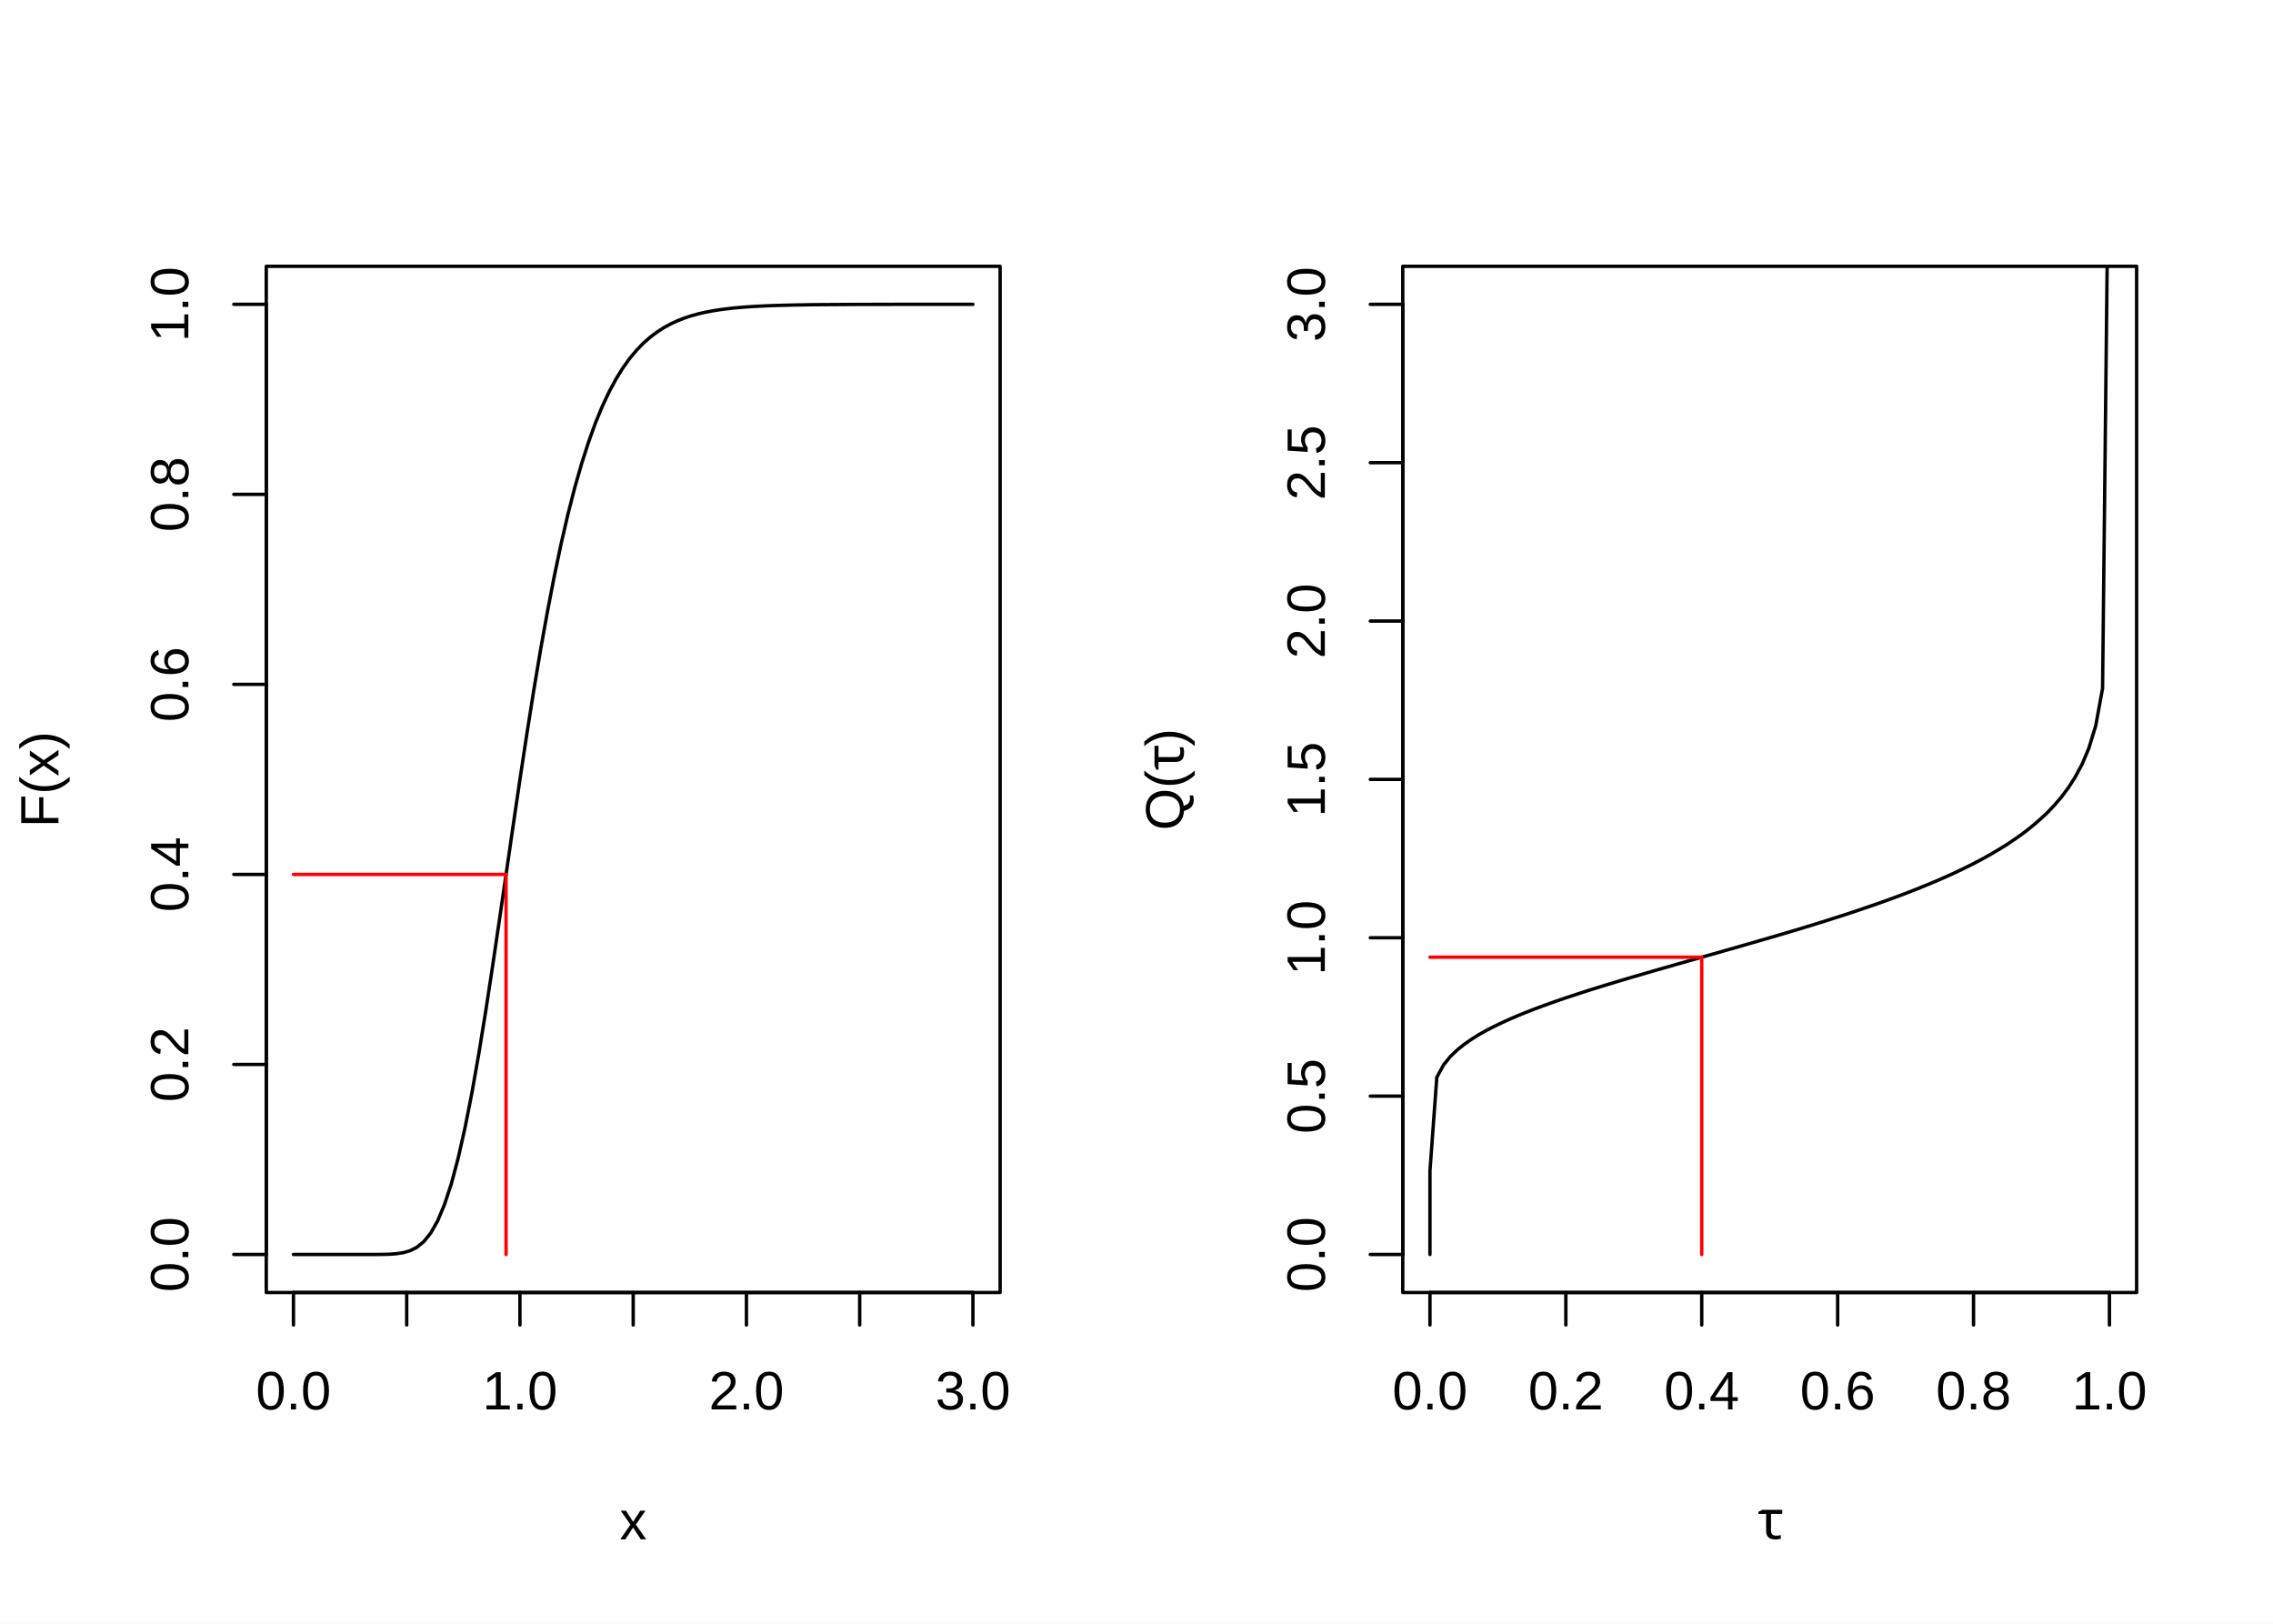
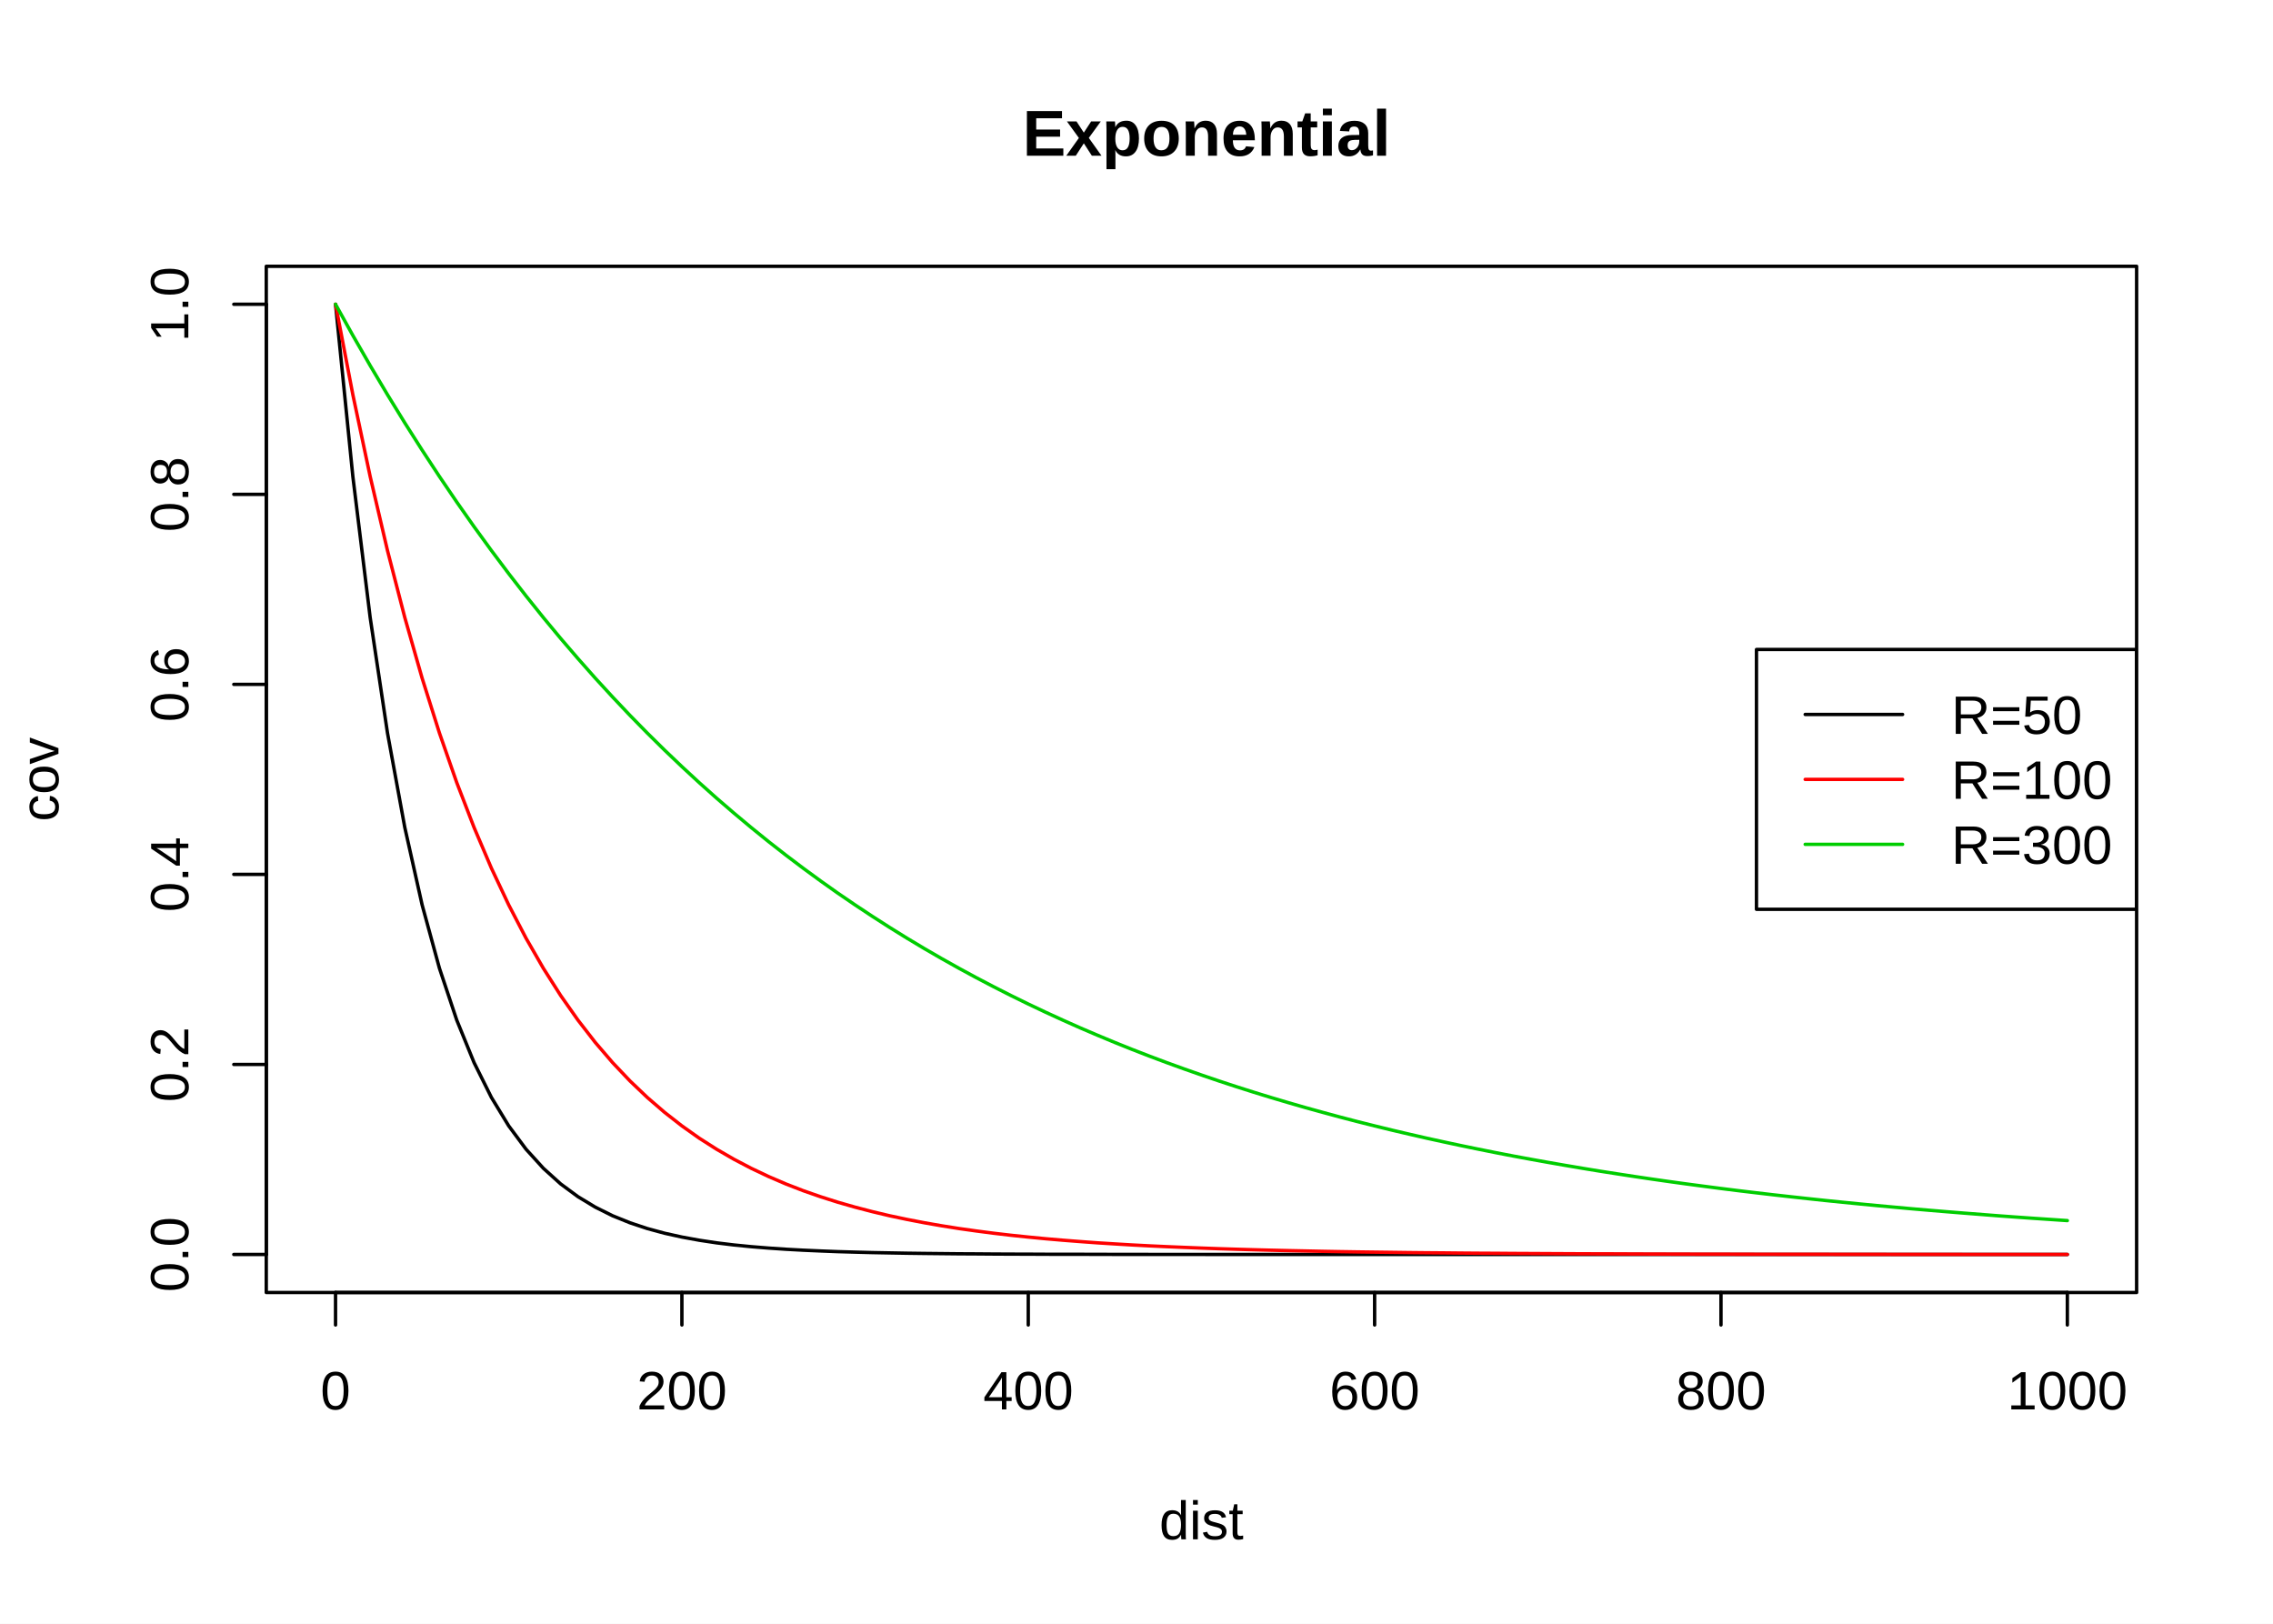
<svg xmlns="http://www.w3.org/2000/svg" viewBox="0 0 504.00 360.00">
  <defs>
    <style type="text/css">
    line, polyline, path, rect, circle {
      fill: none;
      stroke: #000000;
      stroke-linecap: round;
      stroke-linejoin: round;
      stroke-miterlimit: 10.00;
    }
  </style>
  </defs>
  <rect width="100%" height="100%" style="stroke: none; fill: #FFFFFF;" />
  <defs>
-     <clipPath id="cpNTkuMDR8MjIxLjc2fDI4Ni41Nnw1OS4wNA==">
-       <rect x="59.04" y="59.04" width="162.72" height="227.52" />
+     <clipPath id="cpNTkuMDR8NDczLjc2fDI4Ni41Nnw1OS4wNA==">
+       <rect x="59.04" y="59.04" width="414.72" height="227.52" />
    </clipPath>
  </defs>
-   <polyline points="65.07,278.13 66.59,278.13 68.11,278.13 69.63,278.13 71.15,278.13 72.68,278.13 74.20,278.13 75.72,278.13 77.24,278.13 78.76,278.13 80.29,278.13 81.81,278.13 83.33,278.13 84.85,278.11 86.37,278.07 87.89,277.96 89.42,277.73 90.94,277.29 92.46,276.52 93.98,275.27 95.50,273.38 97.03,270.70 98.55,267.09 100.07,262.47 101.59,256.78 103.11,250.03 104.64,242.29 106.16,233.67 107.68,224.30 109.20,214.38 110.72,204.08 112.25,193.60 113.77,183.12 115.29,172.80 116.81,162.79 118.33,153.20 119.85,144.13 121.38,135.64 122.90,127.77 124.42,120.55 125.94,113.98 127.46,108.05 128.99,102.72 130.51,97.98 132.03,93.78 133.55,90.09 135.07,86.85 136.60,84.02 138.12,81.57 139.64,79.45 141.16,77.63 142.68,76.06 144.20,74.73 145.73,73.58 147.25,72.61 148.77,71.79 150.29,71.09 151.81,70.50 153.34,70.00 154.86,69.58 156.38,69.23 157.90,68.94 159.42,68.69 160.95,68.49 162.47,68.31 163.99,68.17 165.51,68.05 167.03,67.95 168.55,67.87 170.08,67.80 171.60,67.74 173.12,67.70 174.64,67.66 176.16,67.62 177.69,67.60 179.21,67.57 180.73,67.55 182.25,67.54 183.77,67.53 185.30,67.52 186.82,67.51 188.34,67.50 189.86,67.49 191.38,67.49 192.91,67.49 194.43,67.48 195.95,67.48 197.47,67.48 198.99,67.47 200.51,67.47 202.04,67.47 203.56,67.47 205.08,67.47 206.60,67.47 208.12,67.47 209.65,67.47 211.17,67.47 212.69,67.47 214.21,67.47 215.73,67.47 " style="stroke-width: 0.75;" clip-path="url(#cpNTkuMDR8MjIxLjc2fDI4Ni41Nnw1OS4wNA==)" />
+   <polyline points="74.40,67.47 78.24,105.65 82.08,136.92 85.92,162.52 89.76,183.47 93.60,200.63 97.44,214.68 101.28,226.18 105.12,235.60 108.96,243.31 112.80,249.62 116.64,254.79 120.48,259.02 124.32,262.49 128.16,265.32 132.00,267.64 135.84,269.55 139.68,271.10 143.52,272.38 147.36,273.42 151.20,274.27 155.04,274.97 158.88,275.55 162.72,276.02 166.56,276.40 170.40,276.71 174.24,276.97 178.08,277.18 181.92,277.35 185.76,277.50 189.60,277.61 193.44,277.71 197.28,277.78 201.12,277.85 204.96,277.90 208.80,277.94 212.64,277.98 216.48,278.00 220.32,278.03 224.16,278.05 228.00,278.06 231.84,278.08 235.68,278.09 239.52,278.09 243.36,278.10 247.20,278.11 251.04,278.11 254.88,278.12 258.72,278.12 262.56,278.12 266.40,278.12 270.24,278.13 274.08,278.13 277.92,278.13 281.76,278.13 285.60,278.13 289.44,278.13 293.28,278.13 297.12,278.13 300.96,278.13 304.80,278.13 308.64,278.13 312.48,278.13 316.32,278.13 320.16,278.13 324.00,278.13 327.84,278.13 331.68,278.13 335.52,278.13 339.36,278.13 343.20,278.13 347.04,278.13 350.88,278.13 354.72,278.13 358.56,278.13 362.40,278.13 366.24,278.13 370.08,278.13 373.92,278.13 377.76,278.13 381.60,278.13 385.44,278.13 389.28,278.13 393.12,278.13 396.96,278.13 400.80,278.13 404.64,278.13 408.48,278.13 412.32,278.13 416.16,278.13 420.00,278.13 423.84,278.13 427.68,278.13 431.52,278.13 435.36,278.13 439.20,278.13 443.04,278.13 446.88,278.13 450.72,278.13 454.56,278.13 458.40,278.13 " style="stroke-width: 0.75;" clip-path="url(#cpNTkuMDR8NDczLjc2fDI4Ni41Nnw1OS4wNA==)" />
  <defs>
    <clipPath id="cpMHw1MDR8MzYwfDA=">
      <rect x="0.00" y="0.00" width="504.00" height="360.00" />
    </clipPath>
  </defs>
-   <line x1="65.07" y1="286.56" x2="215.73" y2="286.56" style="stroke-width: 0.75;" clip-path="url(#cpMHw1MDR8MzYwfDA=)" />
-   <line x1="65.07" y1="286.56" x2="65.07" y2="293.76" style="stroke-width: 0.75;" clip-path="url(#cpMHw1MDR8MzYwfDA=)" />
-   <line x1="90.18" y1="286.56" x2="90.18" y2="293.76" style="stroke-width: 0.75;" clip-path="url(#cpMHw1MDR8MzYwfDA=)" />
-   <line x1="115.29" y1="286.56" x2="115.29" y2="293.76" style="stroke-width: 0.75;" clip-path="url(#cpMHw1MDR8MzYwfDA=)" />
-   <line x1="140.40" y1="286.56" x2="140.40" y2="293.76" style="stroke-width: 0.75;" clip-path="url(#cpMHw1MDR8MzYwfDA=)" />
-   <line x1="165.51" y1="286.56" x2="165.51" y2="293.76" style="stroke-width: 0.75;" clip-path="url(#cpMHw1MDR8MzYwfDA=)" />
-   <line x1="190.62" y1="286.56" x2="190.62" y2="293.76" style="stroke-width: 0.75;" clip-path="url(#cpMHw1MDR8MzYwfDA=)" />
-   <line x1="215.73" y1="286.56" x2="215.73" y2="293.76" style="stroke-width: 0.75;" clip-path="url(#cpMHw1MDR8MzYwfDA=)" />
+   <line x1="74.40" y1="286.56" x2="458.40" y2="286.56" style="stroke-width: 0.75;" clip-path="url(#cpMHw1MDR8MzYwfDA=)" />
+   <line x1="74.40" y1="286.56" x2="74.40" y2="293.76" style="stroke-width: 0.75;" clip-path="url(#cpMHw1MDR8MzYwfDA=)" />
+   <line x1="151.20" y1="286.56" x2="151.20" y2="293.76" style="stroke-width: 0.75;" clip-path="url(#cpMHw1MDR8MzYwfDA=)" />
+   <line x1="228.00" y1="286.56" x2="228.00" y2="293.76" style="stroke-width: 0.75;" clip-path="url(#cpMHw1MDR8MzYwfDA=)" />
+   <line x1="304.80" y1="286.56" x2="304.80" y2="293.76" style="stroke-width: 0.75;" clip-path="url(#cpMHw1MDR8MzYwfDA=)" />
+   <line x1="381.60" y1="286.56" x2="381.60" y2="293.76" style="stroke-width: 0.75;" clip-path="url(#cpMHw1MDR8MzYwfDA=)" />
+   <line x1="458.40" y1="286.56" x2="458.40" y2="293.76" style="stroke-width: 0.75;" clip-path="url(#cpMHw1MDR8MzYwfDA=)" />
  <g clip-path="url(#cpMHw1MDR8MzYwfDA=)">
-     <text x="56.73" y="312.48" style="font-size: 12.00px; font-family: Arial;" textLength="16.68px" lengthAdjust="spacingAndGlyphs">0.0</text>
+     <text x="71.06" y="312.48" style="font-size: 12.00px; font-family: Arial;" textLength="6.67px" lengthAdjust="spacingAndGlyphs">0</text>
  </g>
  <g clip-path="url(#cpMHw1MDR8MzYwfDA=)">
-     <text x="106.95" y="312.48" style="font-size: 12.00px; font-family: Arial;" textLength="16.68px" lengthAdjust="spacingAndGlyphs">1.0</text>
+     <text x="141.19" y="312.48" style="font-size: 12.00px; font-family: Arial;" textLength="20.02px" lengthAdjust="spacingAndGlyphs">200</text>
  </g>
  <g clip-path="url(#cpMHw1MDR8MzYwfDA=)">
-     <text x="157.17" y="312.48" style="font-size: 12.00px; font-family: Arial;" textLength="16.68px" lengthAdjust="spacingAndGlyphs">2.0</text>
+     <text x="217.99" y="312.48" style="font-size: 12.00px; font-family: Arial;" textLength="20.02px" lengthAdjust="spacingAndGlyphs">400</text>
  </g>
  <g clip-path="url(#cpMHw1MDR8MzYwfDA=)">
-     <text x="207.39" y="312.48" style="font-size: 12.00px; font-family: Arial;" textLength="16.68px" lengthAdjust="spacingAndGlyphs">3.0</text>
+     <text x="294.79" y="312.48" style="font-size: 12.00px; font-family: Arial;" textLength="20.02px" lengthAdjust="spacingAndGlyphs">600</text>
  </g>
-   <line x1="59.04" y1="278.13" x2="59.04" y2="67.47" style="stroke-width: 0.75;" clip-path="url(#cpMHw1MDR8MzYwfDA=)" />
+   <g clip-path="url(#cpMHw1MDR8MzYwfDA=)">
+     <text x="371.59" y="312.48" style="font-size: 12.00px; font-family: Arial;" textLength="20.02px" lengthAdjust="spacingAndGlyphs">800</text>
+   </g>
+   <g clip-path="url(#cpMHw1MDR8MzYwfDA=)">
+     <text x="445.05" y="312.48" style="font-size: 12.00px; font-family: Arial;" textLength="26.70px" lengthAdjust="spacingAndGlyphs">1000</text>
+   </g>
+   <line x1="59.04" y1="278.13" x2="59.04" y2="67.46" style="stroke-width: 0.75;" clip-path="url(#cpMHw1MDR8MzYwfDA=)" />
  <line x1="59.04" y1="278.13" x2="51.84" y2="278.13" style="stroke-width: 0.75;" clip-path="url(#cpMHw1MDR8MzYwfDA=)" />
  <line x1="59.04" y1="236.00" x2="51.84" y2="236.00" style="stroke-width: 0.75;" clip-path="url(#cpMHw1MDR8MzYwfDA=)" />
-   <line x1="59.04" y1="193.87" x2="51.84" y2="193.87" style="stroke-width: 0.75;" clip-path="url(#cpMHw1MDR8MzYwfDA=)" />
+   <line x1="59.04" y1="193.86" x2="51.84" y2="193.86" style="stroke-width: 0.75;" clip-path="url(#cpMHw1MDR8MzYwfDA=)" />
  <line x1="59.04" y1="151.73" x2="51.84" y2="151.73" style="stroke-width: 0.75;" clip-path="url(#cpMHw1MDR8MzYwfDA=)" />
  <line x1="59.04" y1="109.60" x2="51.84" y2="109.60" style="stroke-width: 0.75;" clip-path="url(#cpMHw1MDR8MzYwfDA=)" />
-   <line x1="59.04" y1="67.47" x2="51.84" y2="67.47" style="stroke-width: 0.75;" clip-path="url(#cpMHw1MDR8MzYwfDA=)" />
+   <line x1="59.04" y1="67.46" x2="51.84" y2="67.46" style="stroke-width: 0.75;" clip-path="url(#cpMHw1MDR8MzYwfDA=)" />
  <g clip-path="url(#cpMHw1MDR8MzYwfDA=)">
    <text transform="translate(41.76,286.47) rotate(-90)" style="font-size: 12.00px; font-family: Arial;" textLength="16.68px" lengthAdjust="spacingAndGlyphs">0.0</text>
  </g>
  <g clip-path="url(#cpMHw1MDR8MzYwfDA=)">
    <text transform="translate(41.76,244.34) rotate(-90)" style="font-size: 12.00px; font-family: Arial;" textLength="16.68px" lengthAdjust="spacingAndGlyphs">0.2</text>
  </g>
  <g clip-path="url(#cpMHw1MDR8MzYwfDA=)">
    <text transform="translate(41.76,202.21) rotate(-90)" style="font-size: 12.00px; font-family: Arial;" textLength="16.68px" lengthAdjust="spacingAndGlyphs">0.4</text>
  </g>
  <g clip-path="url(#cpMHw1MDR8MzYwfDA=)">
    <text transform="translate(41.76,160.07) rotate(-90)" style="font-size: 12.00px; font-family: Arial;" textLength="16.68px" lengthAdjust="spacingAndGlyphs">0.6</text>
  </g>
  <g clip-path="url(#cpMHw1MDR8MzYwfDA=)">
    <text transform="translate(41.76,117.94) rotate(-90)" style="font-size: 12.00px; font-family: Arial;" textLength="16.68px" lengthAdjust="spacingAndGlyphs">0.8</text>
  </g>
  <g clip-path="url(#cpMHw1MDR8MzYwfDA=)">
-     <text transform="translate(41.76,75.81) rotate(-90)" style="font-size: 12.00px; font-family: Arial;" textLength="16.68px" lengthAdjust="spacingAndGlyphs">1.0</text>
+     <text transform="translate(41.76,75.80) rotate(-90)" style="font-size: 12.00px; font-family: Arial;" textLength="16.68px" lengthAdjust="spacingAndGlyphs">1.0</text>
  </g>
-   <polyline points="59.04,286.56 221.76,286.56 221.76,59.04 59.04,59.04 59.04,286.56 " style="stroke-width: 0.75;" clip-path="url(#cpMHw1MDR8MzYwfDA=)" />
+   <polyline points="59.04,286.56 473.76,286.56 473.76,59.04 59.04,59.04 59.04,286.56 " style="stroke-width: 0.75;" clip-path="url(#cpMHw1MDR8MzYwfDA=)" />
+   <g clip-path="url(#cpMHw1MDR8MzYwfDA=)">
+     <text x="226.73" y="34.53" style="font-size: 14.40px; font-weight: bold; font-family: Arial;" textLength="79.34px" lengthAdjust="spacingAndGlyphs">Exponential</text>
+   </g>
+   <g clip-path="url(#cpMHw1MDR8MzYwfDA=)">
+     <text x="257.06" y="341.28" style="font-size: 12.00px; font-family: Arial;" textLength="18.67px" lengthAdjust="spacingAndGlyphs">dist</text>
+   </g>
+   <g clip-path="url(#cpMHw1MDR8MzYwfDA=)">
+     <text transform="translate(12.96,182.14) rotate(-90)" style="font-size: 12.00px; font-family: Arial;" textLength="18.67px" lengthAdjust="spacingAndGlyphs">cov</text>
+   </g>
  <defs>
-     <clipPath id="cpMHwyNTJ8MzYwfDA=">
-       <rect x="0.00" y="0.00" width="252.00" height="360.00" />
+     <clipPath id="cpNTkuMDR8NDczLjc2fDI4Ni41Nnw1OS4wNA==">
+       <rect x="59.04" y="59.04" width="414.72" height="227.52" />
    </clipPath>
  </defs>
-   <g clip-path="url(#cpMHwyNTJ8MzYwfDA=)">
-     <text x="137.40" y="341.28" style="font-size: 12.00px; font-family: Arial;" textLength="6.00px" lengthAdjust="spacingAndGlyphs">x</text>
+   <polyline points="74.40,67.46 78.24,87.51 82.08,105.65 85.92,122.07 89.76,136.92 93.60,150.36 97.44,162.52 101.28,173.52 105.12,183.47 108.96,192.48 112.80,200.63 116.64,208.01 120.48,214.68 124.32,220.72 128.16,226.18 132.00,231.13 135.84,235.60 139.68,239.65 143.52,243.31 147.36,246.62 151.20,249.62 155.04,252.34 158.88,254.79 162.72,257.01 166.56,259.02 170.40,260.84 174.24,262.49 178.08,263.98 181.92,265.32 185.76,266.54 189.60,267.64 193.44,268.64 197.28,269.55 201.12,270.36 204.96,271.10 208.80,271.77 212.64,272.38 216.48,272.92 220.32,273.42 224.16,273.87 228.00,274.27 231.84,274.64 235.68,274.97 239.52,275.27 243.36,275.55 247.20,275.79 251.04,276.02 254.88,276.22 258.72,276.40 262.56,276.56 266.40,276.71 270.24,276.85 274.08,276.97 277.92,277.08 281.76,277.18 285.60,277.27 289.44,277.35 293.28,277.43 297.12,277.50 300.96,277.56 304.80,277.61 308.64,277.66 312.48,277.71 316.32,277.75 320.16,277.78 324.00,277.82 327.84,277.85 331.68,277.87 335.52,277.90 339.36,277.92 343.20,277.94 347.04,277.96 350.88,277.98 354.72,277.99 358.56,278.00 362.40,278.02 366.24,278.03 370.08,278.04 373.92,278.05 377.76,278.06 381.60,278.06 385.44,278.07 389.28,278.08 393.12,278.08 396.96,278.09 400.80,278.09 404.64,278.09 408.48,278.10 412.32,278.10 416.16,278.10 420.00,278.11 423.84,278.11 427.68,278.11 431.52,278.11 435.36,278.12 439.20,278.12 443.04,278.12 446.88,278.12 450.72,278.12 454.56,278.12 458.40,278.12 " style="stroke-width: 0.75; stroke: #FF0000;" clip-path="url(#cpNTkuMDR8NDczLjc2fDI4Ni41Nnw1OS4wNA==)" />
+   <polyline points="74.40,67.46 78.24,74.37 82.08,81.05 85.92,87.51 89.76,93.76 93.60,99.80 97.44,105.65 101.28,111.31 105.12,116.78 108.96,122.06 112.80,127.18 116.64,132.13 120.48,136.92 124.32,141.55 128.16,146.02 132.00,150.36 135.84,154.54 139.68,158.60 143.52,162.52 147.36,166.31 151.20,169.97 155.04,173.52 158.88,176.95 162.72,180.26 166.56,183.47 170.40,186.58 174.24,189.58 178.08,192.48 181.92,195.29 185.76,198.01 189.60,200.63 193.44,203.17 197.28,205.63 201.12,208.01 204.96,210.31 208.80,212.53 212.64,214.68 216.48,216.76 220.32,218.77 224.16,220.72 228.00,222.60 231.84,224.42 235.68,226.18 239.52,227.89 243.36,229.53 247.20,231.13 251.04,232.67 254.88,234.16 258.72,235.60 262.56,236.99 266.40,238.34 270.24,239.65 274.08,240.91 277.92,242.13 281.76,243.31 285.60,244.45 289.44,245.56 293.28,246.62 297.12,247.66 300.96,248.66 304.80,249.62 308.64,250.56 312.48,251.46 316.32,252.34 320.16,253.18 324.00,254.00 327.84,254.79 331.68,255.56 335.52,256.30 339.36,257.01 343.20,257.70 347.04,258.37 350.88,259.02 354.72,259.65 358.56,260.25 362.40,260.84 366.24,261.41 370.08,261.96 373.92,262.49 377.76,263.00 381.60,263.50 385.44,263.98 389.28,264.44 393.12,264.89 396.96,265.32 400.80,265.74 404.64,266.15 408.48,266.54 412.32,266.92 416.16,267.29 420.00,267.64 423.84,267.99 427.68,268.32 431.52,268.64 435.36,268.95 439.20,269.25 443.04,269.55 446.88,269.83 450.72,270.10 454.56,270.36 458.40,270.62 " style="stroke-width: 0.75; stroke: #00CD00;" clip-path="url(#cpNTkuMDR8NDczLjc2fDI4Ni41Nnw1OS4wNA==)" />
+   <rect x="389.47" y="144.00" width="84.29" height="57.60" style="stroke-width: 0.75;" clip-path="url(#cpNTkuMDR8NDczLjc2fDI4Ni41Nnw1OS4wNA==)" />
+   <line x1="400.27" y1="158.40" x2="421.87" y2="158.40" style="stroke-width: 0.75;" clip-path="url(#cpNTkuMDR8NDczLjc2fDI4Ni41Nnw1OS4wNA==)" />
+   <line x1="400.27" y1="172.80" x2="421.87" y2="172.80" style="stroke-width: 0.75; stroke: #FF0000;" clip-path="url(#cpNTkuMDR8NDczLjc2fDI4Ni41Nnw1OS4wNA==)" />
+   <line x1="400.27" y1="187.20" x2="421.87" y2="187.20" style="stroke-width: 0.75; stroke: #00CD00;" clip-path="url(#cpNTkuMDR8NDczLjc2fDI4Ni41Nnw1OS4wNA==)" />
+   <g clip-path="url(#cpNTkuMDR8NDczLjc2fDI4Ni41Nnw1OS4wNA==)">
+     <text x="432.67" y="162.70" style="font-size: 12.00px; font-family: Arial;" textLength="29.02px" lengthAdjust="spacingAndGlyphs">R=50</text>
  </g>
-   <g clip-path="url(#cpMHwyNTJ8MzYwfDA=)">
-     <text transform="translate(12.96,183.46) rotate(-90)" style="font-size: 12.00px; font-family: Arial;" textLength="21.32px" lengthAdjust="spacingAndGlyphs">F(x)</text>
+   <g clip-path="url(#cpNTkuMDR8NDczLjc2fDI4Ni41Nnw1OS4wNA==)">
+     <text x="432.67" y="177.10" style="font-size: 12.00px; font-family: Arial;" textLength="35.70px" lengthAdjust="spacingAndGlyphs">R=100</text>
  </g>
-   <defs>
-     <clipPath id="cpNTkuMDR8MjIxLjc2fDI4Ni41Nnw1OS4wNA==">
-       <rect x="59.04" y="59.04" width="162.72" height="227.52" />
-     </clipPath>
-   </defs>
-   <line x1="112.21" y1="278.13" x2="112.21" y2="193.87" style="stroke-width: 0.75; stroke: #FF0000;" clip-path="url(#cpNTkuMDR8MjIxLjc2fDI4Ni41Nnw1OS4wNA==)" />
-   <line x1="65.07" y1="193.87" x2="112.21" y2="193.87" style="stroke-width: 0.75; stroke: #FF0000;" clip-path="url(#cpNTkuMDR8MjIxLjc2fDI4Ni41Nnw1OS4wNA==)" />
-   <defs>
-     <clipPath id="cpMzExLjA0fDQ3My43NnwyODYuNTZ8NTkuMDQ=">
-       <rect x="311.04" y="59.04" width="162.72" height="227.52" />
-     </clipPath>
-   </defs>
-   <polyline points="317.07,278.13 317.07,259.59 318.59,238.84 320.11,236.07 321.63,234.20 323.15,232.75 324.68,231.53 326.20,230.47 327.72,229.51 329.24,228.64 330.76,227.84 332.29,227.09 333.81,226.38 335.33,225.71 336.85,225.06 338.37,224.45 339.89,223.85 341.42,223.28 342.94,222.72 344.46,222.18 345.98,221.65 347.50,221.13 349.03,220.63 350.55,220.13 352.07,219.64 353.59,219.16 355.11,218.69 356.64,218.22 358.16,217.76 359.68,217.31 361.20,216.85 362.72,216.41 364.25,215.96 365.77,215.52 367.29,215.08 368.81,214.64 370.33,214.21 371.85,213.77 373.38,213.34 374.90,212.91 376.42,212.48 377.94,212.05 379.46,211.62 380.99,211.19 382.51,210.75 384.03,210.32 385.55,209.89 387.07,209.45 388.60,209.01 390.12,208.57 391.64,208.13 393.16,207.69 394.68,207.24 396.20,206.79 397.73,206.34 399.25,205.88 400.77,205.42 402.29,204.95 403.81,204.48 405.34,204.00 406.86,203.51 408.38,203.03 409.90,202.53 411.42,202.03 412.95,201.51 414.47,200.99 415.99,200.47 417.51,199.93 419.03,199.38 420.55,198.82 422.08,198.25 423.60,197.66 425.12,197.07 426.64,196.45 428.16,195.82 429.69,195.18 431.21,194.51 432.73,193.83 434.25,193.12 435.77,192.38 437.30,191.62 438.82,190.83 440.34,190.01 441.86,189.14 443.38,188.24 444.91,187.29 446.43,186.28 447.95,185.22 449.47,184.08 450.99,182.85 452.51,181.53 454.04,180.09 455.56,178.49 457.08,176.71 458.60,174.68 460.12,172.32 461.65,169.48 463.17,165.88 464.69,160.91 466.21,152.63 467.73,12.17 " style="stroke-width: 0.75;" clip-path="url(#cpMzExLjA0fDQ3My43NnwyODYuNTZ8NTkuMDQ=)" />
-   <defs>
-     <clipPath id="cpMHw1MDR8MzYwfDA=">
-       <rect x="0.00" y="0.00" width="504.00" height="360.00" />
-     </clipPath>
-   </defs>
-   <line x1="317.07" y1="286.56" x2="467.73" y2="286.56" style="stroke-width: 0.75;" clip-path="url(#cpMHw1MDR8MzYwfDA=)" />
-   <line x1="317.07" y1="286.56" x2="317.07" y2="293.76" style="stroke-width: 0.75;" clip-path="url(#cpMHw1MDR8MzYwfDA=)" />
-   <line x1="347.20" y1="286.56" x2="347.20" y2="293.76" style="stroke-width: 0.75;" clip-path="url(#cpMHw1MDR8MzYwfDA=)" />
-   <line x1="377.33" y1="286.56" x2="377.33" y2="293.76" style="stroke-width: 0.75;" clip-path="url(#cpMHw1MDR8MzYwfDA=)" />
-   <line x1="407.47" y1="286.56" x2="407.47" y2="293.76" style="stroke-width: 0.75;" clip-path="url(#cpMHw1MDR8MzYwfDA=)" />
-   <line x1="437.60" y1="286.56" x2="437.60" y2="293.76" style="stroke-width: 0.75;" clip-path="url(#cpMHw1MDR8MzYwfDA=)" />
-   <line x1="467.73" y1="286.56" x2="467.73" y2="293.76" style="stroke-width: 0.75;" clip-path="url(#cpMHw1MDR8MzYwfDA=)" />
-   <g clip-path="url(#cpMHw1MDR8MzYwfDA=)">
-     <text x="308.73" y="312.48" style="font-size: 12.00px; font-family: Arial;" textLength="16.68px" lengthAdjust="spacingAndGlyphs">0.0</text>
+   <g clip-path="url(#cpNTkuMDR8NDczLjc2fDI4Ni41Nnw1OS4wNA==)">
+     <text x="432.67" y="191.50" style="font-size: 12.00px; font-family: Arial;" textLength="35.70px" lengthAdjust="spacingAndGlyphs">R=300</text>
  </g>
-   <g clip-path="url(#cpMHw1MDR8MzYwfDA=)">
-     <text x="338.86" y="312.48" style="font-size: 12.00px; font-family: Arial;" textLength="16.68px" lengthAdjust="spacingAndGlyphs">0.2</text>
-   </g>
-   <g clip-path="url(#cpMHw1MDR8MzYwfDA=)">
-     <text x="368.99" y="312.48" style="font-size: 12.00px; font-family: Arial;" textLength="16.68px" lengthAdjust="spacingAndGlyphs">0.4</text>
-   </g>
-   <g clip-path="url(#cpMHw1MDR8MzYwfDA=)">
-     <text x="399.13" y="312.48" style="font-size: 12.00px; font-family: Arial;" textLength="16.68px" lengthAdjust="spacingAndGlyphs">0.6</text>
-   </g>
-   <g clip-path="url(#cpMHw1MDR8MzYwfDA=)">
-     <text x="429.26" y="312.48" style="font-size: 12.00px; font-family: Arial;" textLength="16.68px" lengthAdjust="spacingAndGlyphs">0.8</text>
-   </g>
-   <g clip-path="url(#cpMHw1MDR8MzYwfDA=)">
-     <text x="459.39" y="312.48" style="font-size: 12.00px; font-family: Arial;" textLength="16.68px" lengthAdjust="spacingAndGlyphs">1.0</text>
-   </g>
-   <line x1="311.04" y1="278.13" x2="311.04" y2="67.47" style="stroke-width: 0.75;" clip-path="url(#cpMHw1MDR8MzYwfDA=)" />
-   <line x1="311.04" y1="278.13" x2="303.84" y2="278.13" style="stroke-width: 0.75;" clip-path="url(#cpMHw1MDR8MzYwfDA=)" />
-   <line x1="311.04" y1="243.02" x2="303.84" y2="243.02" style="stroke-width: 0.75;" clip-path="url(#cpMHw1MDR8MzYwfDA=)" />
-   <line x1="311.04" y1="207.91" x2="303.84" y2="207.91" style="stroke-width: 0.75;" clip-path="url(#cpMHw1MDR8MzYwfDA=)" />
-   <line x1="311.04" y1="172.80" x2="303.84" y2="172.80" style="stroke-width: 0.75;" clip-path="url(#cpMHw1MDR8MzYwfDA=)" />
-   <line x1="311.04" y1="137.69" x2="303.84" y2="137.69" style="stroke-width: 0.75;" clip-path="url(#cpMHw1MDR8MzYwfDA=)" />
-   <line x1="311.04" y1="102.58" x2="303.84" y2="102.58" style="stroke-width: 0.75;" clip-path="url(#cpMHw1MDR8MzYwfDA=)" />
-   <line x1="311.04" y1="67.47" x2="303.84" y2="67.47" style="stroke-width: 0.75;" clip-path="url(#cpMHw1MDR8MzYwfDA=)" />
-   <g clip-path="url(#cpMHw1MDR8MzYwfDA=)">
-     <text transform="translate(293.76,286.47) rotate(-90)" style="font-size: 12.00px; font-family: Arial;" textLength="16.68px" lengthAdjust="spacingAndGlyphs">0.0</text>
-   </g>
-   <g clip-path="url(#cpMHw1MDR8MzYwfDA=)">
-     <text transform="translate(293.76,251.36) rotate(-90)" style="font-size: 12.00px; font-family: Arial;" textLength="16.68px" lengthAdjust="spacingAndGlyphs">0.5</text>
-   </g>
-   <g clip-path="url(#cpMHw1MDR8MzYwfDA=)">
-     <text transform="translate(293.76,216.25) rotate(-90)" style="font-size: 12.00px; font-family: Arial;" textLength="16.68px" lengthAdjust="spacingAndGlyphs">1.0</text>
-   </g>
-   <g clip-path="url(#cpMHw1MDR8MzYwfDA=)">
-     <text transform="translate(293.76,181.14) rotate(-90)" style="font-size: 12.00px; font-family: Arial;" textLength="16.68px" lengthAdjust="spacingAndGlyphs">1.5</text>
-   </g>
-   <g clip-path="url(#cpMHw1MDR8MzYwfDA=)">
-     <text transform="translate(293.76,146.03) rotate(-90)" style="font-size: 12.00px; font-family: Arial;" textLength="16.68px" lengthAdjust="spacingAndGlyphs">2.0</text>
-   </g>
-   <g clip-path="url(#cpMHw1MDR8MzYwfDA=)">
-     <text transform="translate(293.76,110.92) rotate(-90)" style="font-size: 12.00px; font-family: Arial;" textLength="16.68px" lengthAdjust="spacingAndGlyphs">2.5</text>
-   </g>
-   <g clip-path="url(#cpMHw1MDR8MzYwfDA=)">
-     <text transform="translate(293.76,75.81) rotate(-90)" style="font-size: 12.00px; font-family: Arial;" textLength="16.68px" lengthAdjust="spacingAndGlyphs">3.0</text>
-   </g>
-   <polyline points="311.04,286.56 473.76,286.56 473.76,59.04 311.04,59.04 311.04,286.56 " style="stroke-width: 0.75;" clip-path="url(#cpMHw1MDR8MzYwfDA=)" />
-   <defs>
-     <clipPath id="cpMjUyfDUwNHwzNjB8MA==">
-       <rect x="252.00" y="0.00" width="252.00" height="360.00" />
-     </clipPath>
-   </defs>
-   <g clip-path="url(#cpMjUyfDUwNHwzNjB8MA==)">
-     <text x="389.77" y="341.19" style="font-size: 12.00px; font-family: Symbol;" textLength="5.27px" lengthAdjust="spacingAndGlyphs">τ</text>
-   </g>
-   <g clip-path="url(#cpMjUyfDUwNHwzNjB8MA==)">
-     <text transform="translate(262.43,184.10) rotate(-90)" style="font-size: 12.00px; font-family: Arial;" textLength="13.33px" lengthAdjust="spacingAndGlyphs">Q(</text>
-   </g>
-   <g clip-path="url(#cpMjUyfDUwNHwzNjB8MA==)">
-     <text transform="translate(262.43,170.77) rotate(-90)" style="font-size: 12.00px; font-family: Symbol;" textLength="5.27px" lengthAdjust="spacingAndGlyphs">τ</text>
-   </g>
-   <g clip-path="url(#cpMjUyfDUwNHwzNjB8MA==)">
-     <text transform="translate(262.43,165.50) rotate(-90)" style="font-size: 12.00px; font-family: Arial;" textLength="4.00px" lengthAdjust="spacingAndGlyphs">)</text>
-   </g>
-   <defs>
-     <clipPath id="cpMzExLjA0fDQ3My43NnwyODYuNTZ8NTkuMDQ=">
-       <rect x="311.04" y="59.04" width="162.72" height="227.52" />
-     </clipPath>
-   </defs>
-   <line x1="377.33" y1="278.13" x2="377.33" y2="212.22" style="stroke-width: 0.75; stroke: #FF0000;" clip-path="url(#cpMzExLjA0fDQ3My43NnwyODYuNTZ8NTkuMDQ=)" />
-   <line x1="317.07" y1="212.22" x2="377.33" y2="212.22" style="stroke-width: 0.75; stroke: #FF0000;" clip-path="url(#cpMzExLjA0fDQ3My43NnwyODYuNTZ8NTkuMDQ=)" />
</svg>
